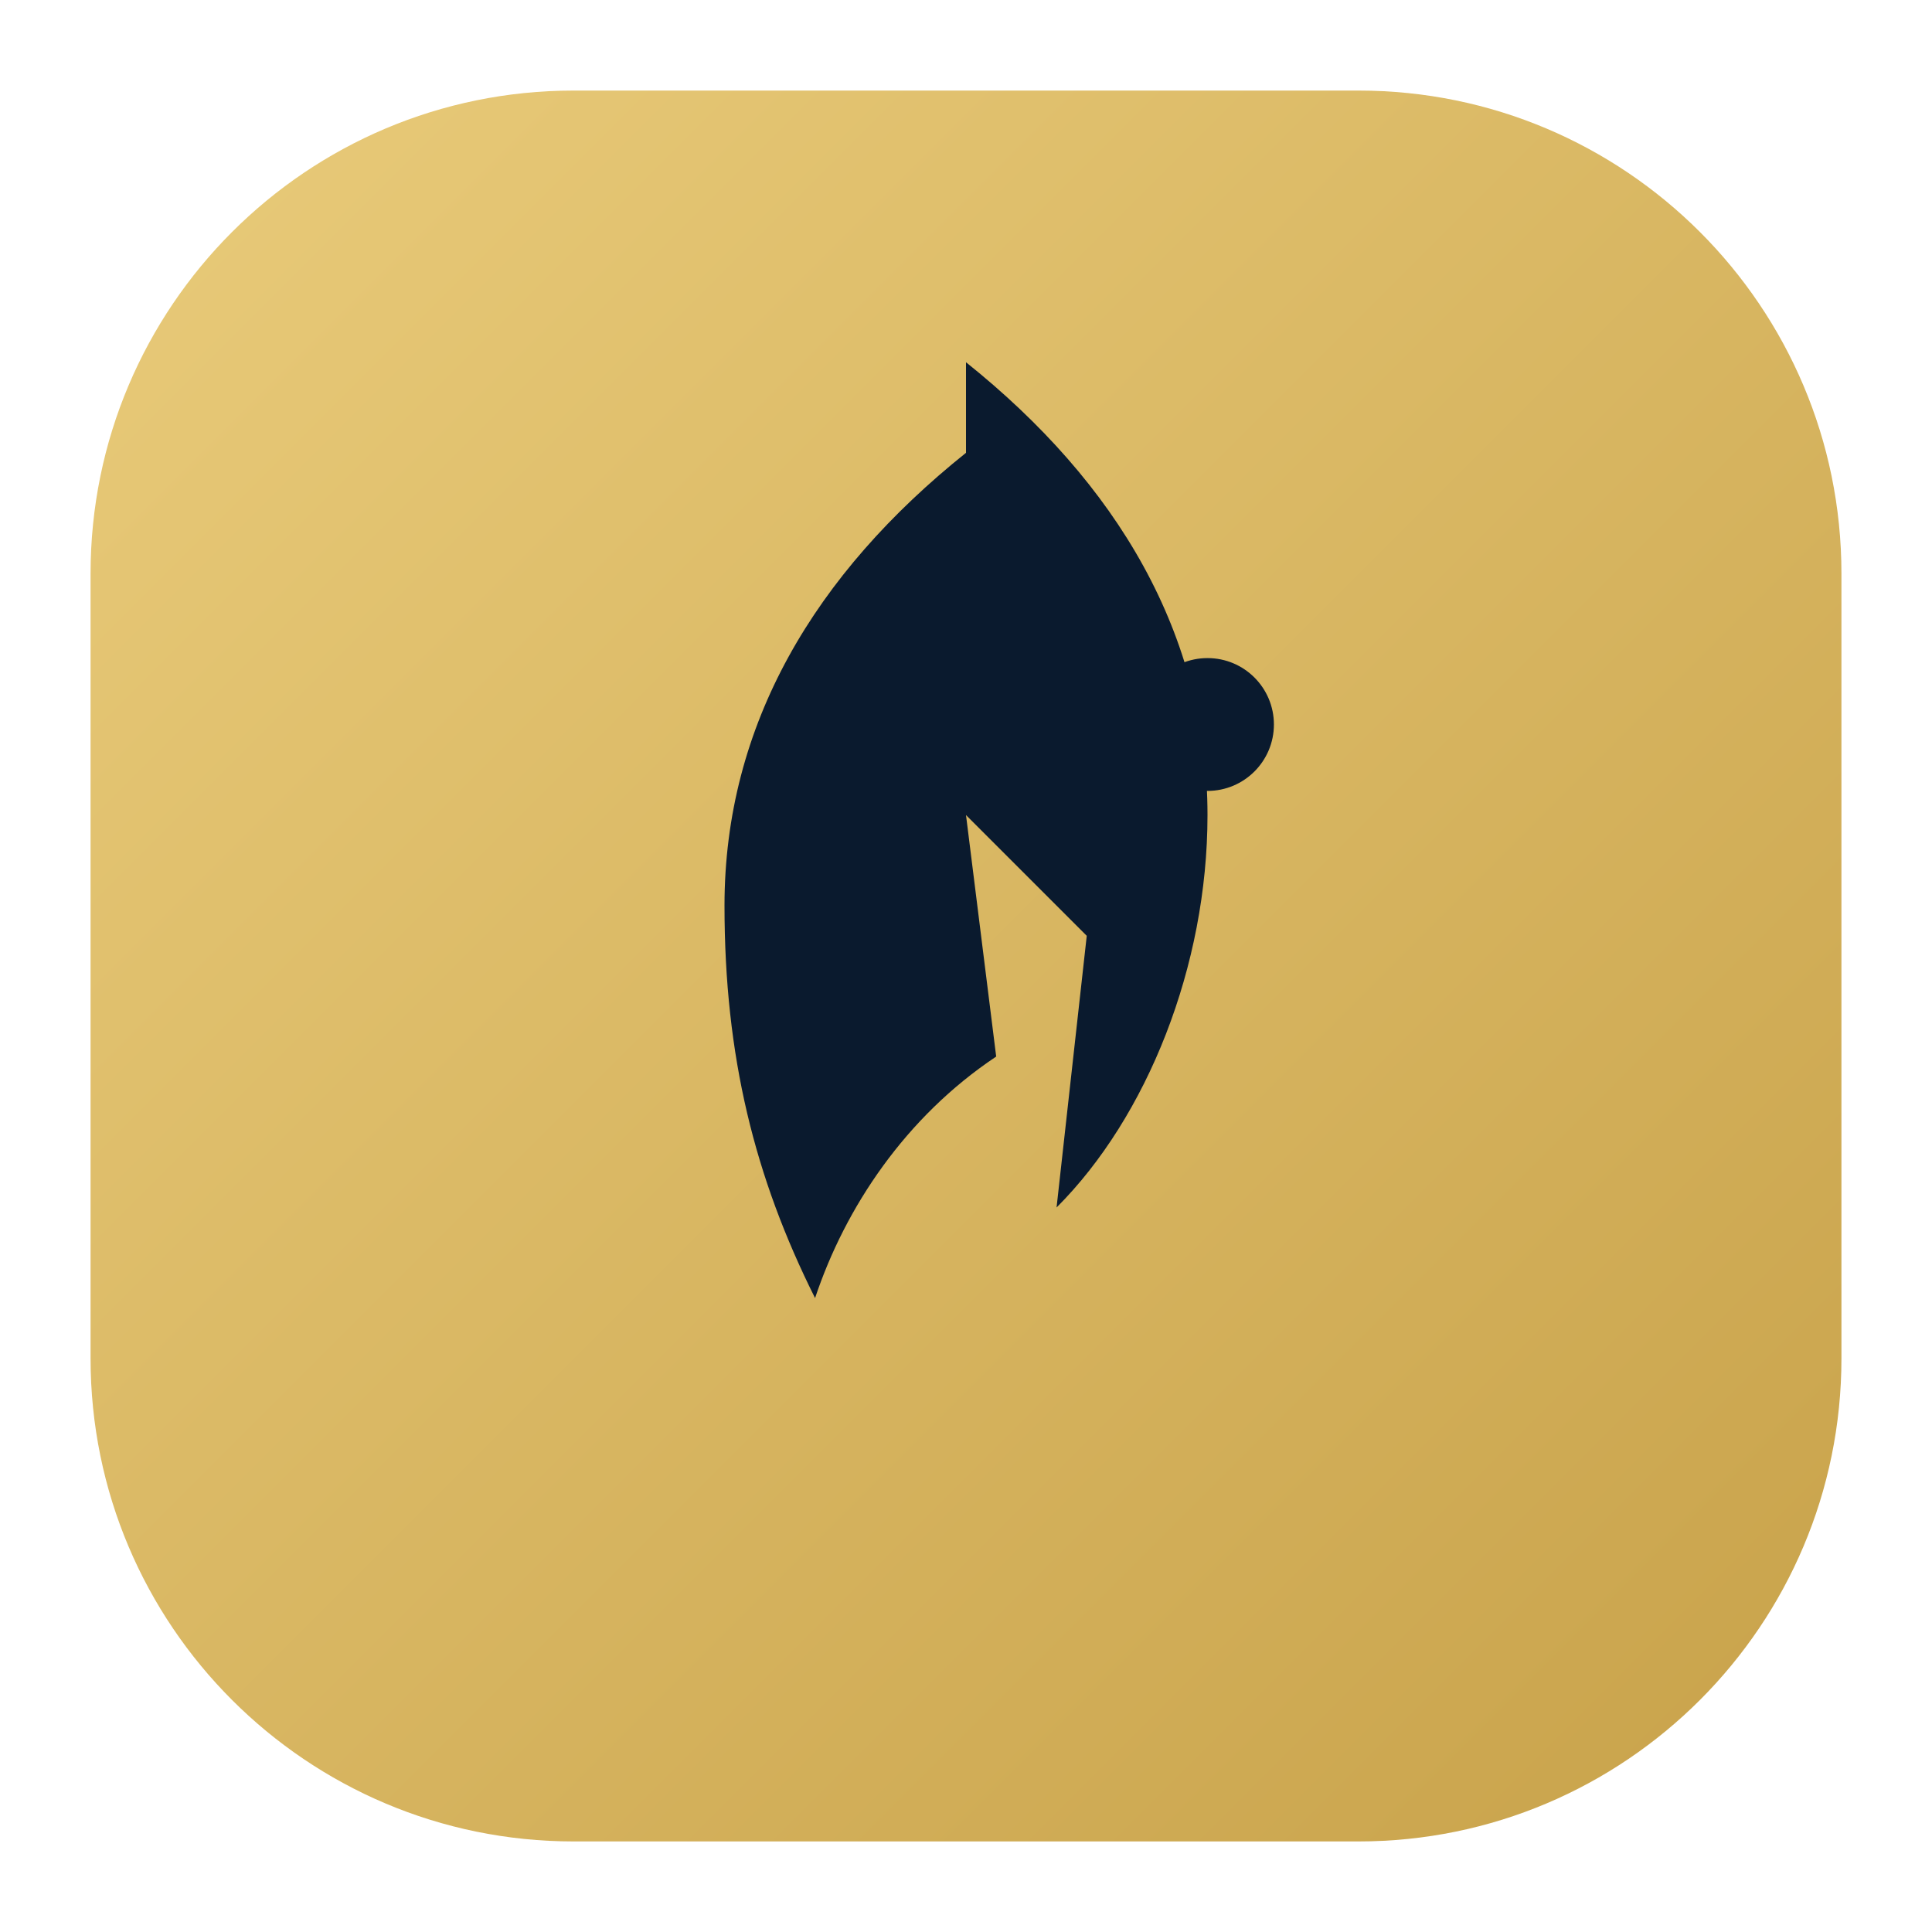
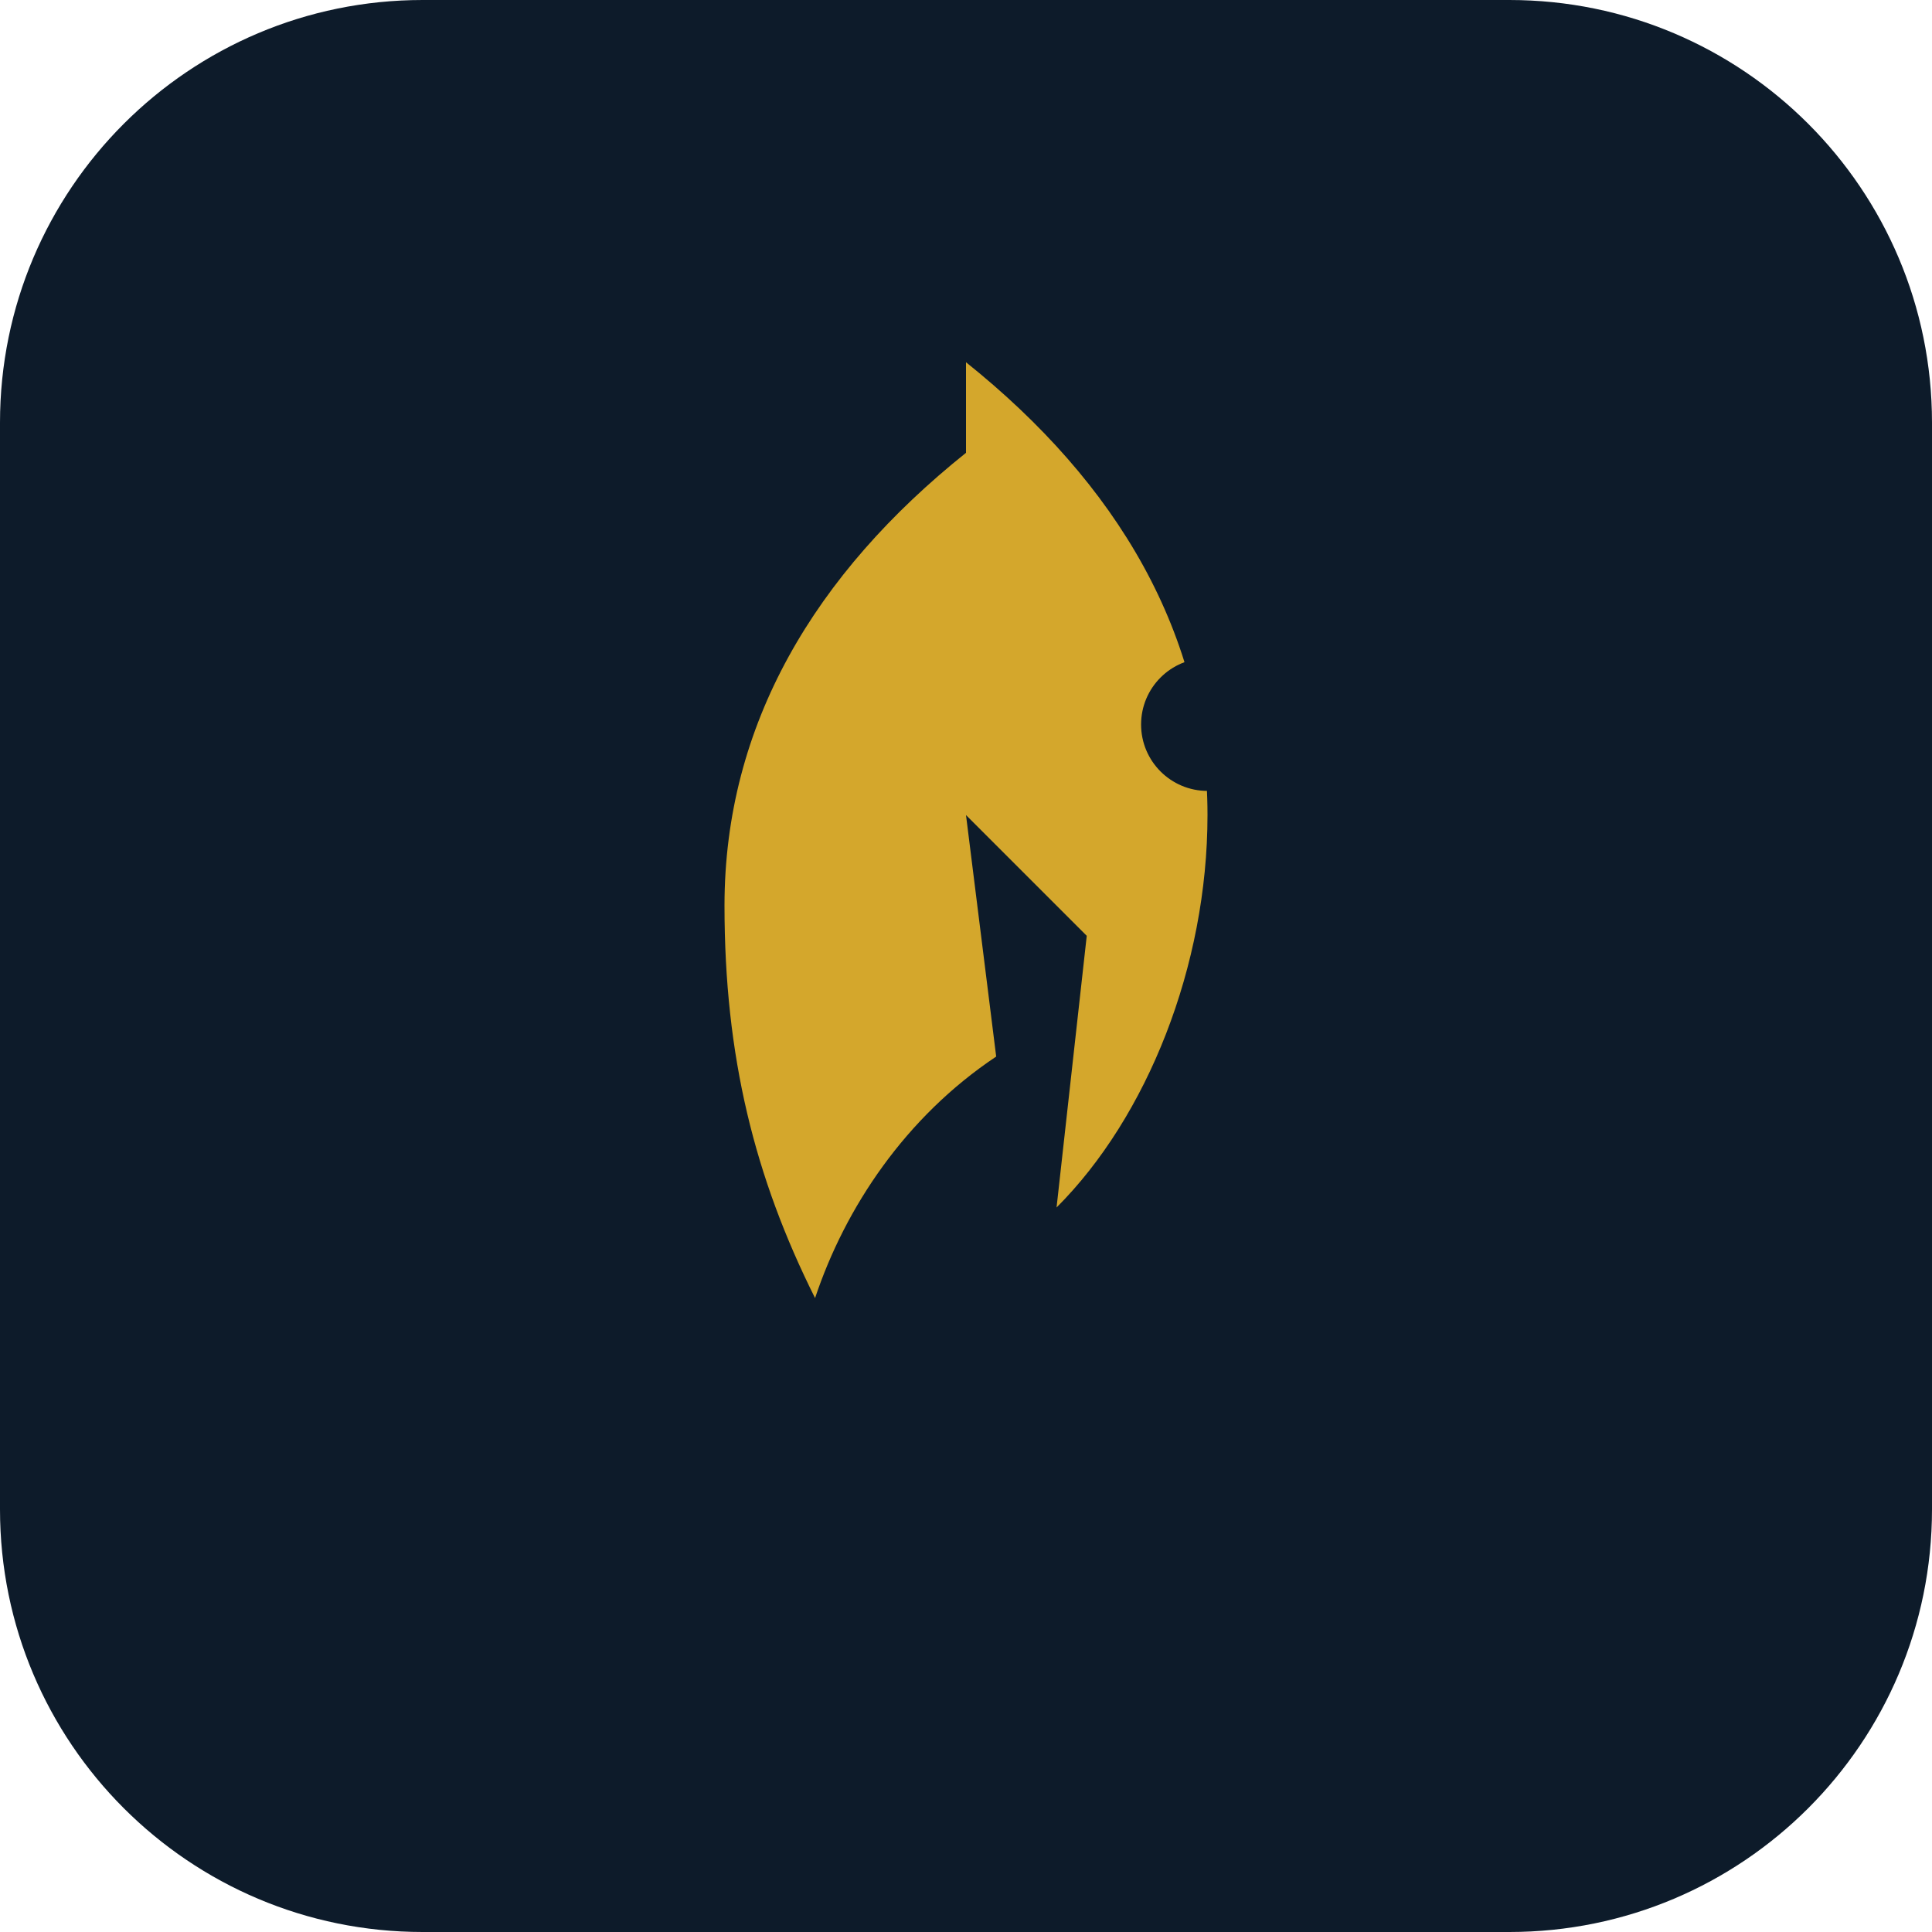
<svg xmlns="http://www.w3.org/2000/svg" viewBox="0 0 64 64">
-   <defs>
-     <linearGradient id="fav" x1="0" y1="0" x2="1" y2="1">
-       <stop offset="0" stop-color="#e9cb7a" />
-       <stop offset="1" stop-color="#c8a24a" />
-     </linearGradient>
-   </defs>
-   <rect x="3" y="3" width="58" height="58" rx="16" fill="url(#fav)" />
-   <path d="M32 12c5 4 8 9 8 15 0 5-2 10-5 13l1-9-4-4 1 8c-3 2-5 5-6 8-2-4-3-8-3-13 0-6 3-11 8-15z" fill="#0a1a2e" />
-   <circle cx="40" cy="24" r="2.2" fill="#0a1a2e" />
+   <rect width="64" height="64" rx="14" fill="#0d1b2a" />
+   <path d="M32 12c5 4 8 9 8 15 0 5-2 10-5 13l1-9-4-4 1 8c-3 2-5 5-6 8-2-4-3-8-3-13 0-6 3-11 8-15z" fill="#d4a72c" />
+   <circle cx="40" cy="24" r="2.2" fill="#0d1b2a" />
</svg>
